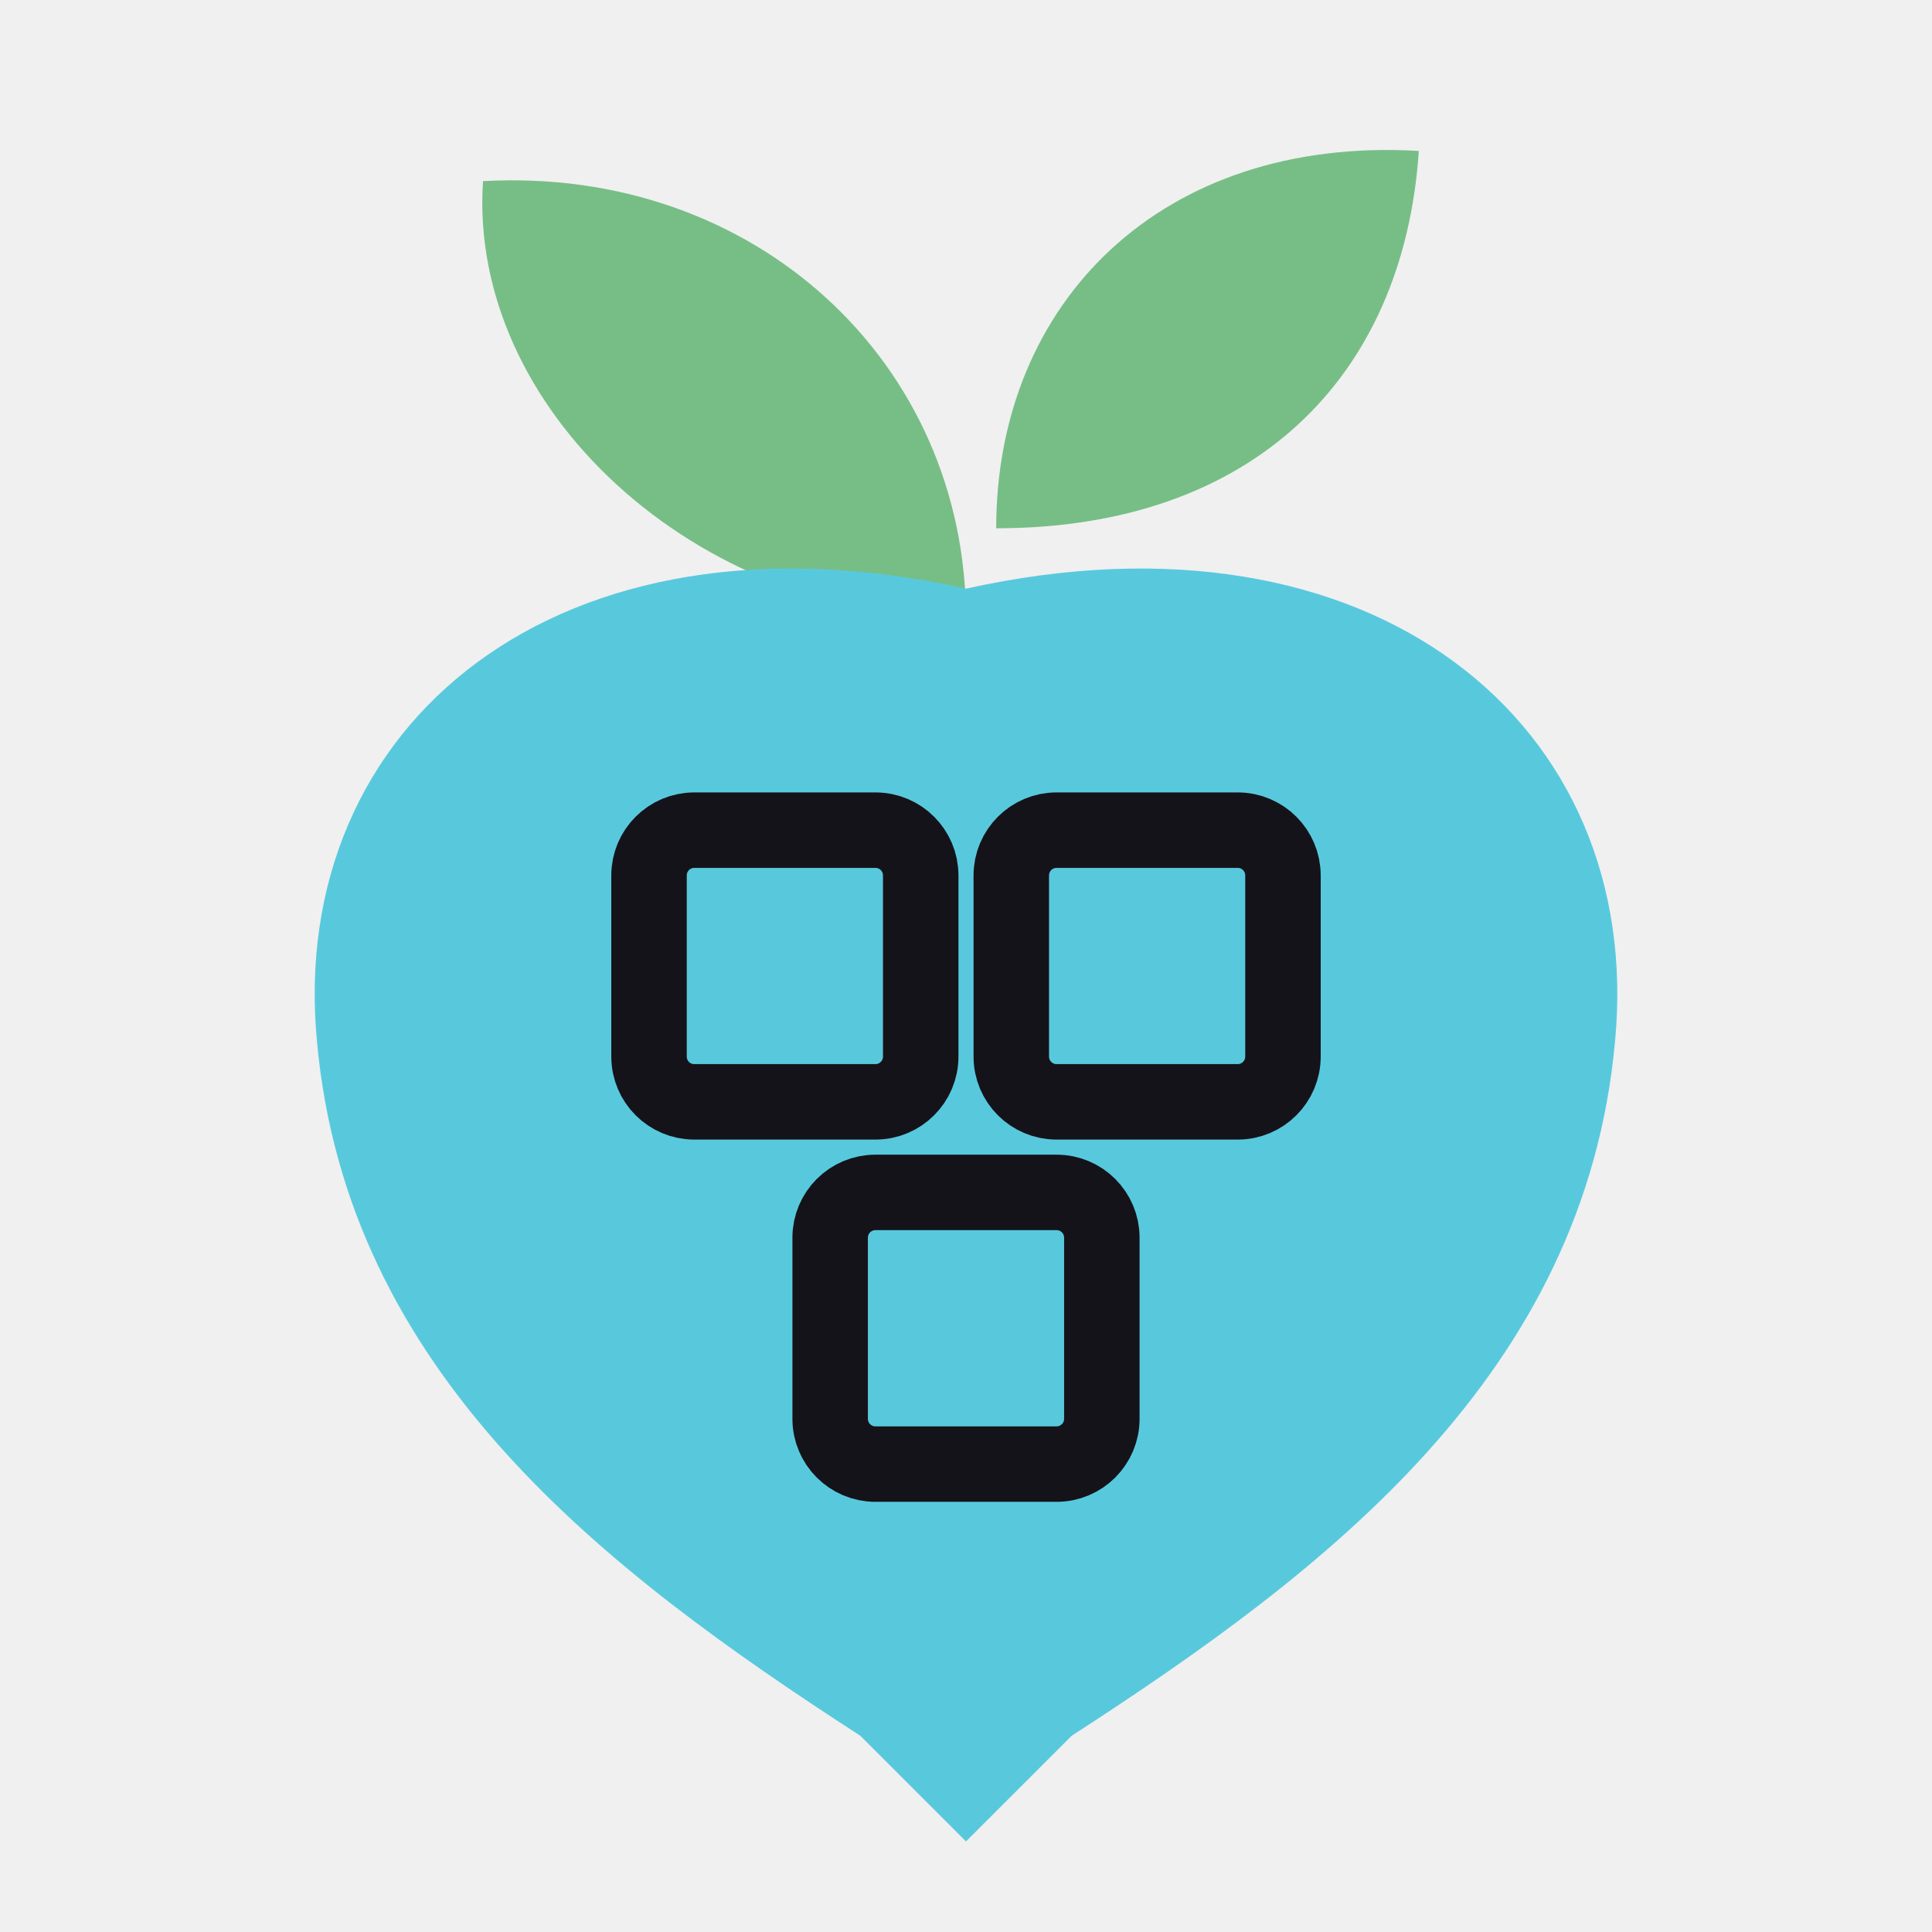
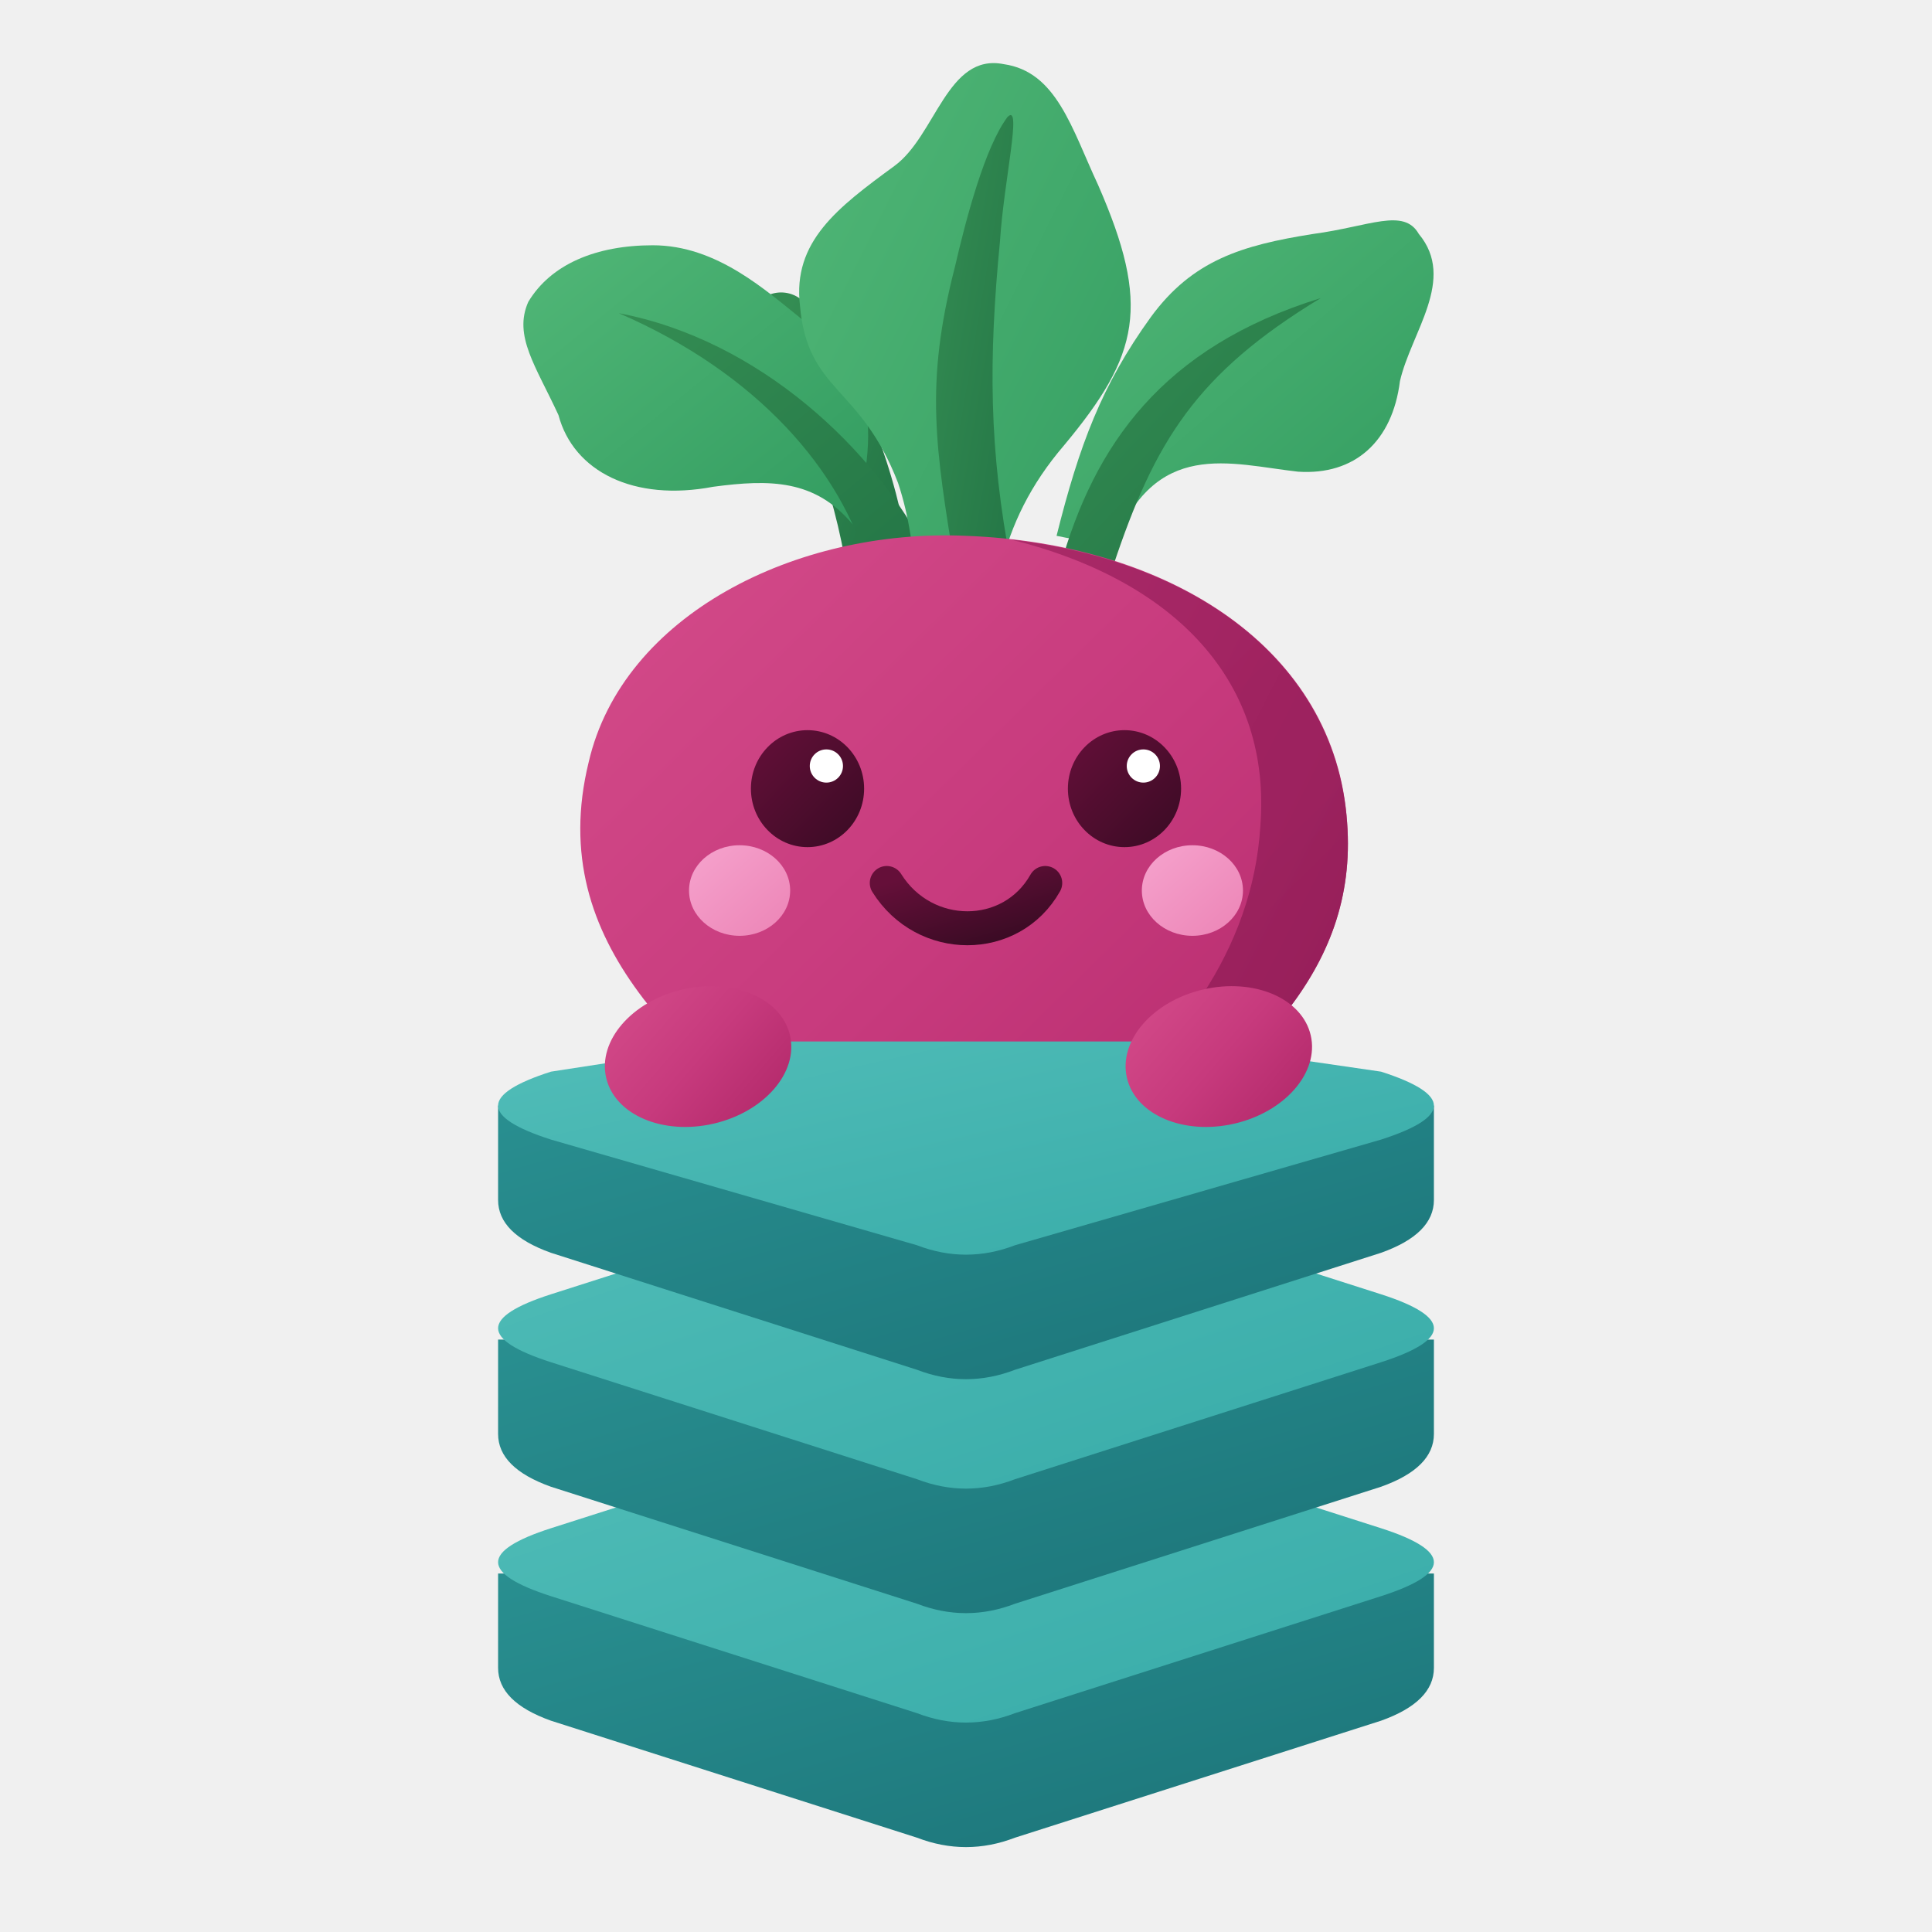
- <svg xmlns="http://www.w3.org/2000/svg" viewBox="0 0 128 128" width="128" height="128" fill="none" role="img" aria-label="btravstack framework">
-   <path d="M64 41C46 41 31 27 32 12c18-1 32 12 32 29ZM66 35C66 20 77 9 94 10c-1 15-11 25-28 25Z" fill="#77BE86" />
-   <path d="M64 39C37 33 19 48 21 69c2 22 19 35 36 46l7 7 7-7c17-11 34-24 36-46 2-21-16-36-43-30Z" fill="#58C9DD" />
-   <g color="#15131A" stroke="currentColor" stroke-width="5" stroke-linecap="round" stroke-linejoin="round">
-     <rect x="43" y="55" width="18" height="18" rx="3" />
-     <rect x="67" y="55" width="18" height="18" rx="3" />
-     <rect x="55" y="79" width="18" height="18" rx="3" />
+ <svg xmlns="http://www.w3.org/2000/svg" viewBox="0 0 512 512" width="512" height="512" fill="none" role="img" aria-label="btravstack beetroot mascot on three teal layers">
+   <defs>
+     <linearGradient id="bt-framework-dark-beet" x1="0" y1="0" x2="1" y2="1">
+       <stop offset="0" stop-color="#D44C8A" />
+       <stop offset="0.5" stop-color="#C73A7D" />
+       <stop offset="1" stop-color="#B02768" />
+     </linearGradient>
+     <linearGradient id="bt-framework-dark-shade" x1="0" y1="0" x2="1" y2="1">
+       <stop offset="0" stop-color="#A62665" />
+       <stop offset="1" stop-color="#8B1952" />
+     </linearGradient>
+     <linearGradient id="bt-framework-dark-leaf" x1="0" y1="0" x2="1" y2="1">
+       <stop offset="0" stop-color="#51B777" />
+       <stop offset="1" stop-color="#329C60" />
+     </linearGradient>
+     <linearGradient id="bt-framework-dark-stem" x1="0" y1="0" x2="1" y2="1">
+       <stop offset="0" stop-color="#348D53" />
+       <stop offset="1" stop-color="#247646" />
+     </linearGradient>
+     <linearGradient id="bt-framework-dark-cheek" x1="0" y1="0" x2="1" y2="1">
+       <stop offset="0" stop-color="#F6A3CD" />
+       <stop offset="1" stop-color="#EC84B6" />
+     </linearGradient>
+     <linearGradient id="bt-framework-dark-eye" x1="0" y1="0" x2="1" y2="1">
+       <stop offset="0" stop-color="#650F39" />
+       <stop offset="1" stop-color="#3A0B24" />
+     </linearGradient>
+     <linearGradient id="bt-framework-dark-teal" x1="0" y1="0" x2="1" y2="1">
+       <stop offset="0" stop-color="#51BDB8" />
+       <stop offset="1" stop-color="#37ABA8" />
+     </linearGradient>
+     <linearGradient id="bt-framework-dark-teal-side" x1="0" y1="0" x2="1" y2="1">
+       <stop offset="0" stop-color="#298F90" />
+       <stop offset="1" stop-color="#1B7378" />
+     </linearGradient>
+     <linearGradient id="bt-framework-dark-orange" x1="0" y1="0" x2="1" y2="1">
+       <stop offset="0" stop-color="#FFAF64" />
+       <stop offset="0.5" stop-color="#F77A27" />
+       <stop offset="1" stop-color="#D95517" />
+     </linearGradient>
+     <linearGradient id="bt-framework-dark-orange-side" x1="0" y1="0" x2="1" y2="1">
+       <stop offset="0" stop-color="#F58A38" />
+       <stop offset="1" stop-color="#DD611F" />
+     </linearGradient>
+     <linearGradient id="bt-framework-dark-indigo" x1="0" y1="0" x2="1" y2="1">
+       <stop offset="0" stop-color="#9890F1" />
+       <stop offset="0.5" stop-color="#716BD1" />
+       <stop offset="1" stop-color="#514CA5" />
+     </linearGradient>
+     <linearGradient id="bt-framework-dark-blue" x1="0" y1="0" x2="1" y2="1">
+       <stop offset="0" stop-color="#79ABE9" />
+       <stop offset="0.5" stop-color="#447EC8" />
+       <stop offset="1" stop-color="#295EA5" />
+     </linearGradient>
+     <linearGradient id="bt-framework-dark-silver" x1="0" y1="0" x2="1" y2="1">
+       <stop offset="0" stop-color="#E5EAF1" />
+       <stop offset="0.5" stop-color="#B2C0D0" />
+       <stop offset="1" stop-color="#6F849D" />
+     </linearGradient>
+     <linearGradient id="bt-framework-dark-card" x1="0" y1="0" x2="1" y2="1">
+       <stop offset="0" stop-color="#F7EDF4" />
+       <stop offset="1" stop-color="#E9DBE5" />
+     </linearGradient>
+     <linearGradient id="bt-framework-dark-amber" x1="0" y1="0" x2="1" y2="1">
+       <stop offset="0" stop-color="#F5CD7A" />
+       <stop offset="0.5" stop-color="#D99E3D" />
+       <stop offset="1" stop-color="#B27521" />
+     </linearGradient>
+     <linearGradient id="bt-framework-dark-palette" x1="0" y1="0" x2="1" y2="1">
+       <stop offset="0" stop-color="#F5D2E9" />
+       <stop offset="0.5" stop-color="#DE9AC6" />
+       <stop offset="1" stop-color="#B96FA5" />
+     </linearGradient>
+   </defs>
+   <path d="M132 417v25q0 9 14 14l97 31q13 5 26 0l97-31q14-5 14-14v-25Z" fill="url(#bt-framework-dark-teal-side)" />
+   <path d="m146 405 97-31q13-4 26 0l97 31q28 9 0 18l-97 31q-13 5-26 0l-97-31q-28-9 0-18Z" fill="url(#bt-framework-dark-teal)" />
+   <path d="M132 355v25q0 9 14 14l97 31q13 5 26 0l97-31q14-5 14-14v-25Z" fill="url(#bt-framework-dark-teal-side)" />
+   <path d="m146 343 97-31q13-4 26 0l97 31q28 9 0 18l-97 31q-13 5-26 0l-97-31q-28-9 0-18Z" fill="url(#bt-framework-dark-teal)" />
+   <g transform="translate(128 0)">
+     <g>
+       <path d="M105 151C101 126 93 105 79 86" fill="none" stroke="url(#bt-framework-dark-stem)" stroke-width="17" stroke-linecap="round" />
+       <path d="M98 139C88 127 76 127 61 129 40 133 24 125 20 110 14 97 8 89 12 80 18 70 30 65 45 65 62 65 75 77 85 85 98 93 108 106 98 139Z" fill="url(#bt-framework-dark-leaf)" />
+       <path d="M102 150C95 125 73 99 36 83 73 90 104 119 118 147Z" fill="url(#bt-framework-dark-stem)" />
+       <path d="M125 149C125 125 126 105 120 87 110 61 96 63 94 40 92 23 104 14 119 3 130-5 133-27 148-24 162-22 166-7 173 8 187 40 184 53 164 77 146 98 144 119 143 149Z" fill="url(#bt-framework-dark-leaf)" transform="translate(-10 41)" />
+       <path d="M125 150C120 119 117 102 125 71 128 58 133 39 139 31 143 27 138 48 137 64 134 95 134 119 140 150Z" fill="url(#bt-framework-dark-stem)" />
+       <path d="M152 142C158 118 164 102 177 84 188 69 201 65 220 62 235 60 244 55 248 62 258 74 246 88 243 101 241 117 231 126 216 125 198 123 178 116 167 145Z" fill="url(#bt-framework-dark-leaf)" />
+       <path d="M153 150C162 118 180 92 222 79 189 99 178 117 167 150Z" fill="url(#bt-framework-dark-stem)" />
+       <path d="M128 142C83 140 37 163 28 202 16 251 55 280 89 309 103 321 117 328 128 341 139 329 153 321 168 309 203 282 232 258 229 218 226 172 182 144 128 142Z" fill="url(#bt-framework-dark-beet)" />
+       <path d="M140 143C184 154 209 181 206 219 204 252 183 279 159 296 146 309 137 322 128 341 140 330 154 320 168 309 203 282 232 258 229 218 226 177 191 149 140 143Z" fill="url(#bt-framework-dark-shade)" opacity=".85" />
+       <ellipse cx="86" cy="209" rx="15" ry="15.5" fill="url(#bt-framework-dark-eye)" />
+       <ellipse cx="170" cy="209" rx="15" ry="15.5" fill="url(#bt-framework-dark-eye)" />
+       <circle cx="91" cy="203" r="4.4" fill="#FFF" />
+       <circle cx="175" cy="203" r="4.4" fill="#FFF" />
+       <ellipse cx="68" cy="236" rx="13.4" ry="12" fill="url(#bt-framework-dark-cheek)" />
+       <ellipse cx="188" cy="236" rx="13.4" ry="12" fill="url(#bt-framework-dark-cheek)" />
+       <path d="M107 234C117 250 140 250 149 234" stroke="url(#bt-framework-dark-eye)" stroke-width="9" stroke-linecap="round" />
+     </g>
  </g>
+   <path d="M132 293v25q0 9 14 14l97 31q13 5 26 0l97-31q14-5 14-14v-25Z" fill="url(#bt-framework-dark-teal-side)" />
+   <path d="M198 276h113l55 8q28 9 0 18l-97 28q-13 5-26 0l-97-28q-28-9 0-18Z" fill="url(#bt-framework-dark-teal)" />
+   <ellipse cx="185" cy="280" rx="25" ry="18.25" transform="rotate(-13 185 280)" fill="url(#bt-framework-dark-beet)" />
+   <ellipse cx="323" cy="280" rx="25" ry="18.25" transform="rotate(-13 323 280)" fill="url(#bt-framework-dark-beet)" />
</svg>
